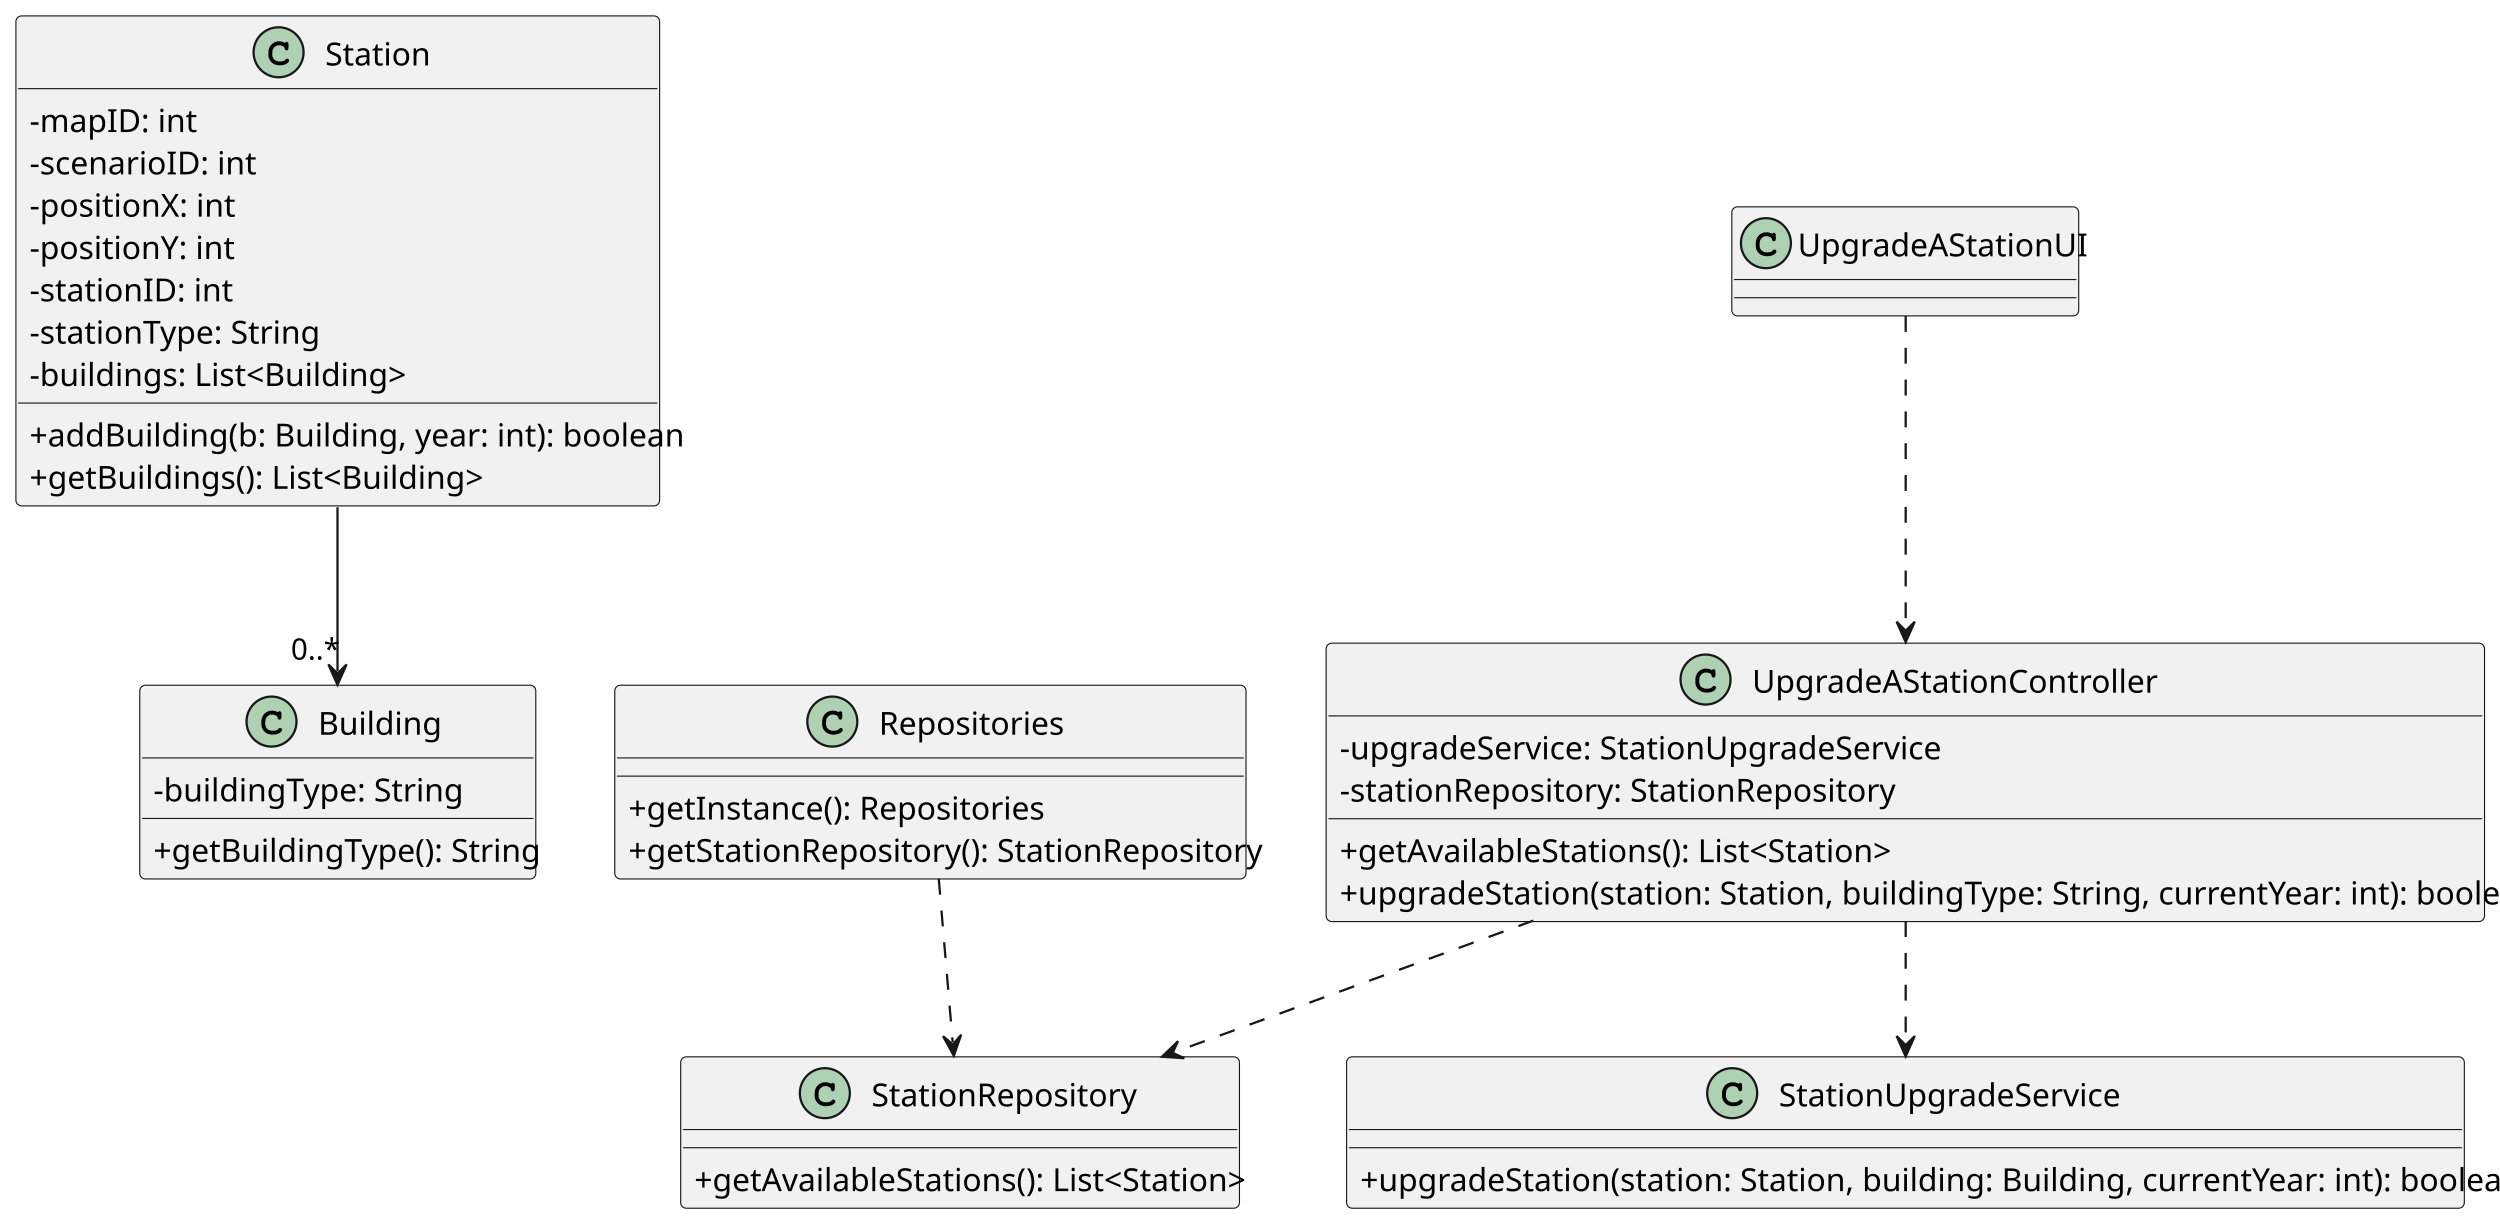
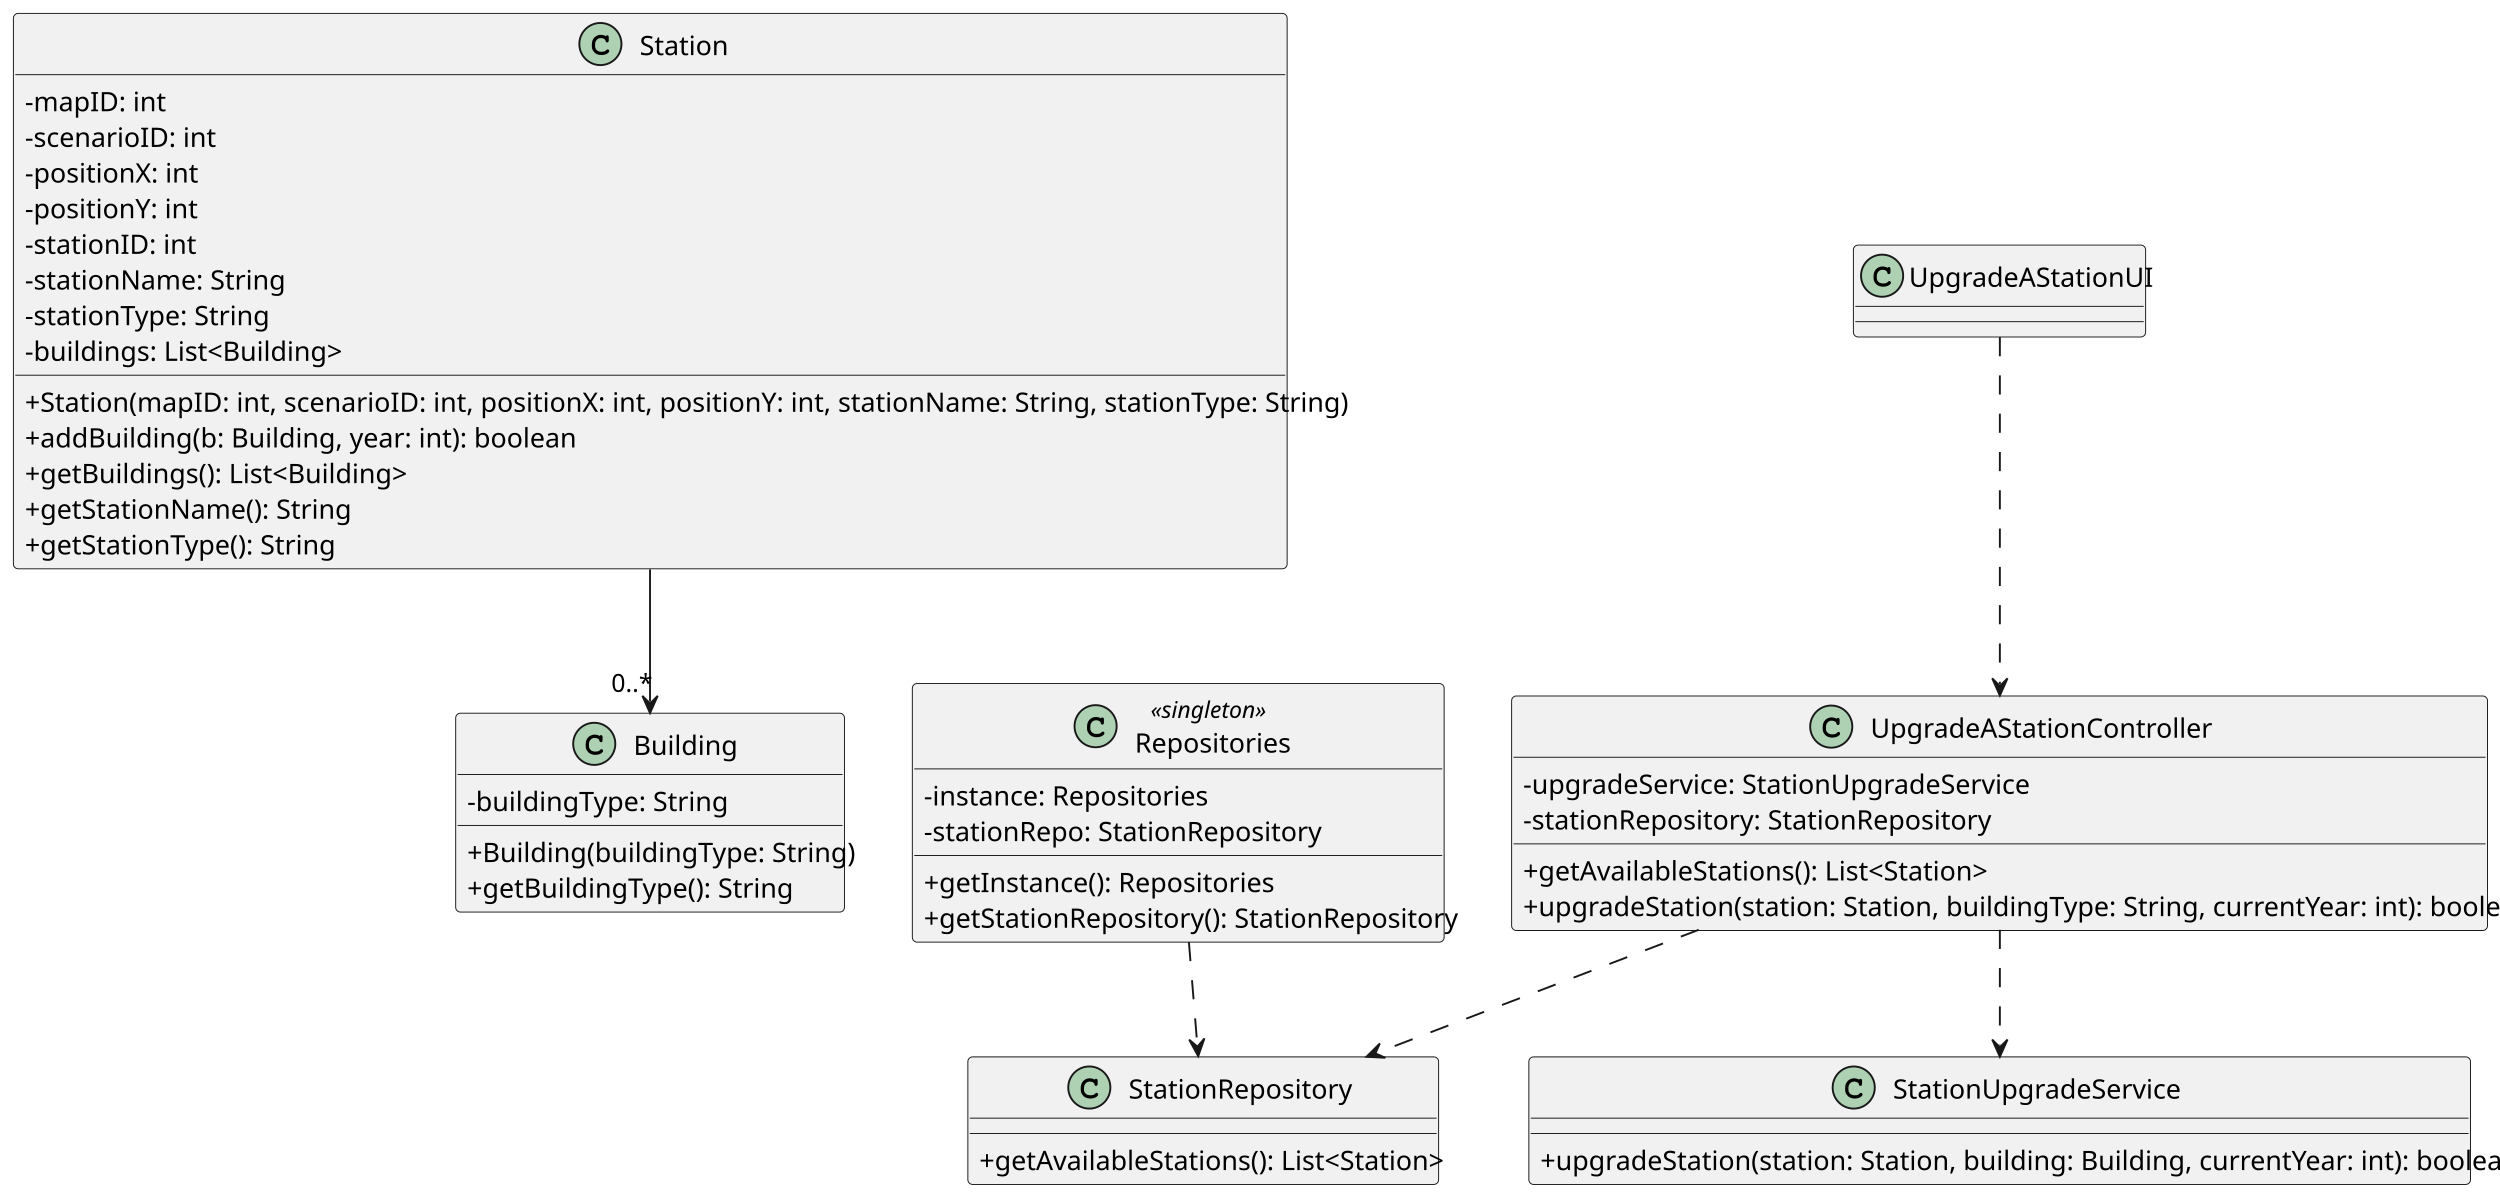
- <svg xmlns="http://www.w3.org/2000/svg" contentStyleType="text/css" height="538px" preserveAspectRatio="none" style="width:1100px;height:538px;background:#FFFFFF;" version="1.1" viewBox="0 0 1100 538" width="1100px" zoomAndPan="magnify">
+ <svg xmlns="http://www.w3.org/2000/svg" contentStyleType="text/css" height="437.5px" preserveAspectRatio="none" style="width:914px;height:437px;background:#FFFFFF;" version="1.1" viewBox="0 0 914 437" width="914.2px" zoomAndPan="magnify">
  <defs />
  <g>
    <g id="elem_Station">
-       <rect codeLine="5" fill="#F1F1F1" height="215.59" id="Station" rx="2.5" ry="2.5" style="stroke:#181818;stroke-width:0.5;" width="283.236" x="7" y="7" />
-       <ellipse cx="122.575" cy="23" fill="#ADD1B2" rx="11" ry="11" style="stroke:#181818;stroke-width:1.0;" />
-       <path d="M125.341,18.875 Q125.497,18.656 125.685,18.547 Q125.872,18.438 126.091,18.438 Q126.466,18.438 126.7,18.703 Q126.935,18.953 126.935,19.562 L126.935,21.016 Q126.935,21.625 126.7,21.891 Q126.466,22.156 126.091,22.156 Q125.747,22.156 125.544,21.953 Q125.341,21.766 125.231,21.25 Q125.185,20.891 124.997,20.703 Q124.669,20.328 124.06,20.109 Q123.45,19.891 122.825,19.891 Q122.06,19.891 121.419,20.219 Q120.794,20.547 120.294,21.297 Q119.81,22.047 119.81,23.078 L119.81,24.172 Q119.81,25.406 120.7,26.234 Q121.591,27.047 123.185,27.047 Q124.122,27.047 124.778,26.797 Q125.169,26.641 125.591,26.203 Q125.856,25.938 125.997,25.859 Q126.153,25.781 126.356,25.781 Q126.685,25.781 126.935,26.047 Q127.2,26.297 127.2,26.641 Q127.2,26.984 126.856,27.391 Q126.356,27.969 125.56,28.297 Q124.481,28.75 123.185,28.75 Q121.669,28.75 120.466,28.125 Q119.481,27.625 118.794,26.562 Q118.106,25.484 118.106,24.203 L118.106,23.047 Q118.106,21.719 118.716,20.578 Q119.341,19.422 120.435,18.812 Q121.528,18.188 122.763,18.188 Q123.497,18.188 124.138,18.359 Q124.794,18.516 125.341,18.875 Z " fill="#000000" />
-       <text fill="#000000" font-family="sans-serif" font-size="14" lengthAdjust="spacing" textLength="43.586" x="143.075" y="28.797">Station</text>
-       <line style="stroke:#181818;stroke-width:0.5;" x1="8" x2="289.236" y1="39" y2="39" />
-       <text fill="#000000" font-family="sans-serif" font-size="14" lengthAdjust="spacing" textLength="68.462" x="13" y="58.107">-mapID: int</text>
-       <text fill="#000000" font-family="sans-serif" font-size="14" lengthAdjust="spacing" textLength="94.144" x="13" y="76.728">-scenarioID: int</text>
-       <text fill="#000000" font-family="sans-serif" font-size="14" lengthAdjust="spacing" textLength="84.82" x="13" y="95.35">-positionX: int</text>
-       <text fill="#000000" font-family="sans-serif" font-size="14" lengthAdjust="spacing" textLength="84.82" x="13" y="113.971">-positionY: int</text>
-       <text fill="#000000" font-family="sans-serif" font-size="14" lengthAdjust="spacing" textLength="82.476" x="13" y="132.592">-stationID: int</text>
-       <text fill="#000000" font-family="sans-serif" font-size="14" lengthAdjust="spacing" textLength="121.386" x="13" y="151.213">-stationType: String</text>
-       <text fill="#000000" font-family="sans-serif" font-size="14" lengthAdjust="spacing" textLength="155.654" x="13" y="169.834">-buildings: List&lt;Building&gt;</text>
-       <line style="stroke:#181818;stroke-width:0.5;" x1="8" x2="289.236" y1="177.348" y2="177.348" />
-       <text fill="#000000" font-family="sans-serif" font-size="14" lengthAdjust="spacing" textLength="271.236" x="13" y="196.455">+addBuilding(b: Building, year: int): boolean</text>
-       <text fill="#000000" font-family="sans-serif" font-size="14" lengthAdjust="spacing" textLength="189.506" x="13" y="215.076">+getBuildings(): List&lt;Building&gt;</text>
+       <rect codeLine="5" fill="#F1F1F1" height="203.052" id="Station" rx="1.75" ry="1.75" style="stroke:#181818;stroke-width:0.35;" width="465.674" x="4.9" y="4.9" />
+       <ellipse cx="219.507" cy="16.1" fill="#ADD1B2" rx="7.7" ry="7.7" style="stroke:#181818;stroke-width:0.7;" />
+       <path d="M221.443,13.213 Q221.552,13.059 221.684,12.983 Q221.815,12.906 221.968,12.906 Q222.231,12.906 222.395,13.092 Q222.559,13.267 222.559,13.694 L222.559,14.711 Q222.559,15.137 222.395,15.323 Q222.231,15.509 221.968,15.509 Q221.727,15.509 221.585,15.367 Q221.443,15.236 221.367,14.875 Q221.334,14.623 221.202,14.492 Q220.973,14.23 220.546,14.077 Q220.12,13.923 219.682,13.923 Q219.146,13.923 218.698,14.153 Q218.26,14.383 217.91,14.908 Q217.571,15.433 217.571,16.155 L217.571,16.92 Q217.571,17.784 218.195,18.364 Q218.818,18.933 219.934,18.933 Q220.59,18.933 221.049,18.758 Q221.323,18.648 221.618,18.342 Q221.804,18.156 221.902,18.102 Q222.012,18.047 222.154,18.047 Q222.384,18.047 222.559,18.233 Q222.745,18.408 222.745,18.648 Q222.745,18.889 222.504,19.173 Q222.154,19.578 221.596,19.808 Q220.841,20.125 219.934,20.125 Q218.873,20.125 218.03,19.688 Q217.341,19.337 216.86,18.594 Q216.379,17.839 216.379,16.942 L216.379,16.133 Q216.379,15.203 216.805,14.405 Q217.243,13.595 218.009,13.169 Q218.774,12.731 219.638,12.731 Q220.152,12.731 220.601,12.852 Q221.06,12.961 221.443,13.213 Z " fill="#000000" />
+       <text fill="#000000" font-family="sans-serif" font-size="9.8" lengthAdjust="spacing" textLength="30.51" x="233.857" y="20.158">Station</text>
+       <line style="stroke:#181818;stroke-width:0.35;" x1="5.6" x2="469.874" y1="27.3" y2="27.3" />
+       <text fill="#000000" font-family="sans-serif" font-size="9.8" lengthAdjust="spacing" textLength="47.923" x="9.1" y="40.675">-mapID: int</text>
+       <text fill="#000000" font-family="sans-serif" font-size="9.8" lengthAdjust="spacing" textLength="65.901" x="9.1" y="53.71">-scenarioID: int</text>
+       <text fill="#000000" font-family="sans-serif" font-size="9.8" lengthAdjust="spacing" textLength="59.374" x="9.1" y="66.745">-positionX: int</text>
+       <text fill="#000000" font-family="sans-serif" font-size="9.8" lengthAdjust="spacing" textLength="59.374" x="9.1" y="79.779">-positionY: int</text>
+       <text fill="#000000" font-family="sans-serif" font-size="9.8" lengthAdjust="spacing" textLength="57.733" x="9.1" y="92.814">-stationID: int</text>
+       <text fill="#000000" font-family="sans-serif" font-size="9.8" lengthAdjust="spacing" textLength="89.325" x="9.1" y="105.849">-stationName: String</text>
+       <text fill="#000000" font-family="sans-serif" font-size="9.8" lengthAdjust="spacing" textLength="84.97" x="9.1" y="118.884">-stationType: String</text>
+       <text fill="#000000" font-family="sans-serif" font-size="9.8" lengthAdjust="spacing" textLength="108.958" x="9.1" y="131.919">-buildings: List&lt;Building&gt;</text>
+       <line style="stroke:#181818;stroke-width:0.35;" x1="5.6" x2="469.874" y1="137.178" y2="137.178" />
+       <text fill="#000000" font-family="sans-serif" font-size="9.8" lengthAdjust="spacing" textLength="457.274" x="9.1" y="150.553">+Station(mapID: int, scenarioID: int, positionX: int, positionY: int, stationName: String, stationType: String)</text>
+       <text fill="#000000" font-family="sans-serif" font-size="9.8" lengthAdjust="spacing" textLength="189.865" x="9.1" y="163.588">+addBuilding(b: Building, year: int): boolean</text>
+       <text fill="#000000" font-family="sans-serif" font-size="9.8" lengthAdjust="spacing" textLength="132.654" x="9.1" y="176.623">+getBuildings(): List&lt;Building&gt;</text>
+       <text fill="#000000" font-family="sans-serif" font-size="9.8" lengthAdjust="spacing" textLength="113.571" x="9.1" y="189.658">+getStationName(): String</text>
+       <text fill="#000000" font-family="sans-serif" font-size="9.8" lengthAdjust="spacing" textLength="109.216" x="9.1" y="202.692">+getStationType(): String</text>
    </g>
    <g id="elem_Building">
-       <rect codeLine="17" fill="#F1F1F1" height="85.242" id="Building" rx="2.5" ry="2.5" style="stroke:#181818;stroke-width:0.5;" width="174.251" x="61.5" y="301.5" />
-       <ellipse cx="119.469" cy="317.5" fill="#ADD1B2" rx="11" ry="11" style="stroke:#181818;stroke-width:1.0;" />
-       <path d="M122.234,313.375 Q122.391,313.156 122.578,313.047 Q122.766,312.938 122.984,312.938 Q123.359,312.938 123.594,313.203 Q123.828,313.453 123.828,314.062 L123.828,315.516 Q123.828,316.125 123.594,316.391 Q123.359,316.656 122.984,316.656 Q122.641,316.656 122.438,316.453 Q122.234,316.266 122.125,315.75 Q122.078,315.391 121.891,315.203 Q121.562,314.828 120.953,314.609 Q120.344,314.391 119.719,314.391 Q118.953,314.391 118.312,314.719 Q117.688,315.047 117.188,315.797 Q116.703,316.547 116.703,317.578 L116.703,318.672 Q116.703,319.906 117.594,320.734 Q118.484,321.547 120.078,321.547 Q121.016,321.547 121.672,321.297 Q122.062,321.141 122.484,320.703 Q122.75,320.438 122.891,320.359 Q123.047,320.281 123.25,320.281 Q123.578,320.281 123.828,320.547 Q124.094,320.797 124.094,321.141 Q124.094,321.484 123.75,321.891 Q123.25,322.469 122.453,322.797 Q121.375,323.25 120.078,323.25 Q118.562,323.25 117.359,322.625 Q116.375,322.125 115.688,321.062 Q115,319.984 115,318.703 L115,317.547 Q115,316.219 115.609,315.078 Q116.234,313.922 117.328,313.312 Q118.422,312.688 119.656,312.688 Q120.391,312.688 121.031,312.859 Q121.688,313.016 122.234,313.375 Z " fill="#000000" />
-       <text fill="#000000" font-family="sans-serif" font-size="14" lengthAdjust="spacing" textLength="49.813" x="139.969" y="323.297">Building</text>
-       <line style="stroke:#181818;stroke-width:0.5;" x1="62.5" x2="234.751" y1="333.5" y2="333.5" />
-       <text fill="#000000" font-family="sans-serif" font-size="14" lengthAdjust="spacing" textLength="128.399" x="67.5" y="352.607">-buildingType: String</text>
-       <line style="stroke:#181818;stroke-width:0.5;" x1="62.5" x2="234.751" y1="360.121" y2="360.121" />
-       <text fill="#000000" font-family="sans-serif" font-size="14" lengthAdjust="spacing" textLength="162.251" x="67.5" y="379.228">+getBuildingType(): String</text>
+       <rect codeLine="21" fill="#F1F1F1" height="72.704" id="Building" rx="1.75" ry="1.75" style="stroke:#181818;stroke-width:0.35;" width="142.136" x="166.6" y="260.75" />
+       <ellipse cx="217.258" cy="271.95" fill="#ADD1B2" rx="7.7" ry="7.7" style="stroke:#181818;stroke-width:0.7;" />
+       <path d="M219.194,269.062 Q219.303,268.909 219.435,268.833 Q219.566,268.756 219.719,268.756 Q219.982,268.756 220.146,268.942 Q220.31,269.117 220.31,269.544 L220.31,270.561 Q220.31,270.988 220.146,271.173 Q219.982,271.359 219.719,271.359 Q219.478,271.359 219.336,271.217 Q219.194,271.086 219.117,270.725 Q219.085,270.473 218.953,270.342 Q218.724,270.08 218.297,269.927 Q217.871,269.773 217.433,269.773 Q216.897,269.773 216.449,270.003 Q216.011,270.233 215.661,270.758 Q215.322,271.283 215.322,272.005 L215.322,272.77 Q215.322,273.634 215.946,274.214 Q216.569,274.783 217.685,274.783 Q218.341,274.783 218.8,274.608 Q219.074,274.498 219.369,274.192 Q219.555,274.006 219.653,273.952 Q219.763,273.897 219.905,273.897 Q220.135,273.897 220.31,274.083 Q220.496,274.258 220.496,274.498 Q220.496,274.739 220.255,275.023 Q219.905,275.428 219.347,275.658 Q218.592,275.975 217.685,275.975 Q216.624,275.975 215.781,275.538 Q215.092,275.188 214.611,274.444 Q214.13,273.689 214.13,272.792 L214.13,271.983 Q214.13,271.053 214.556,270.255 Q214.994,269.445 215.76,269.019 Q216.525,268.581 217.389,268.581 Q217.903,268.581 218.352,268.702 Q218.811,268.811 219.194,269.062 Z " fill="#000000" />
+       <text fill="#000000" font-family="sans-serif" font-size="9.8" lengthAdjust="spacing" textLength="34.869" x="231.608" y="276.008">Building</text>
+       <line style="stroke:#181818;stroke-width:0.35;" x1="167.3" x2="308.036" y1="283.15" y2="283.15" />
+       <text fill="#000000" font-family="sans-serif" font-size="9.8" lengthAdjust="spacing" textLength="89.88" x="170.8" y="296.525">-buildingType: String</text>
+       <line style="stroke:#181818;stroke-width:0.35;" x1="167.3" x2="308.036" y1="301.785" y2="301.785" />
+       <text fill="#000000" font-family="sans-serif" font-size="9.8" lengthAdjust="spacing" textLength="133.736" x="170.8" y="315.16">+Building(buildingType: String)</text>
+       <text fill="#000000" font-family="sans-serif" font-size="9.8" lengthAdjust="spacing" textLength="113.576" x="170.8" y="328.195">+getBuildingType(): String</text>
    </g>
    <g id="elem_StationUpgradeService">
-       <rect codeLine="22" fill="#F1F1F1" height="66.621" id="StationUpgradeService" rx="2.5" ry="2.5" style="stroke:#181818;stroke-width:0.5;" width="491.808" x="592.5" y="465" />
-       <ellipse cx="762.168" cy="481" fill="#ADD1B2" rx="11" ry="11" style="stroke:#181818;stroke-width:1.0;" />
-       <path d="M764.934,476.875 Q765.09,476.656 765.277,476.547 Q765.465,476.438 765.684,476.438 Q766.059,476.438 766.293,476.703 Q766.527,476.953 766.527,477.562 L766.527,479.016 Q766.527,479.625 766.293,479.891 Q766.059,480.156 765.684,480.156 Q765.34,480.156 765.137,479.953 Q764.934,479.766 764.824,479.25 Q764.777,478.891 764.59,478.703 Q764.262,478.328 763.652,478.109 Q763.043,477.891 762.418,477.891 Q761.652,477.891 761.012,478.219 Q760.387,478.547 759.887,479.297 Q759.402,480.047 759.402,481.078 L759.402,482.172 Q759.402,483.406 760.293,484.234 Q761.184,485.047 762.777,485.047 Q763.715,485.047 764.371,484.797 Q764.762,484.641 765.184,484.203 Q765.449,483.938 765.59,483.859 Q765.746,483.781 765.949,483.781 Q766.277,483.781 766.527,484.047 Q766.793,484.297 766.793,484.641 Q766.793,484.984 766.449,485.391 Q765.949,485.969 765.152,486.297 Q764.074,486.75 762.777,486.75 Q761.262,486.75 760.059,486.125 Q759.074,485.625 758.387,484.562 Q757.699,483.484 757.699,482.203 L757.699,481.047 Q757.699,479.719 758.309,478.578 Q758.934,477.422 760.027,476.812 Q761.121,476.188 762.356,476.188 Q763.09,476.188 763.731,476.359 Q764.387,476.516 764.934,476.875 Z " fill="#000000" />
-       <text fill="#000000" font-family="sans-serif" font-size="14" lengthAdjust="spacing" textLength="143.972" x="782.668" y="486.797">StationUpgradeService</text>
-       <line style="stroke:#181818;stroke-width:0.5;" x1="593.5" x2="1083.308" y1="497" y2="497" />
-       <line style="stroke:#181818;stroke-width:0.5;" x1="593.5" x2="1083.308" y1="505" y2="505" />
-       <text fill="#000000" font-family="sans-serif" font-size="14" lengthAdjust="spacing" textLength="479.808" x="598.5" y="524.107">+upgradeStation(station: Station, building: Building, currentYear: int): boolean</text>
+       <rect codeLine="27" fill="#F1F1F1" height="46.635" id="StationUpgradeService" rx="1.75" ry="1.75" style="stroke:#181818;stroke-width:0.35;" width="344.265" x="558.95" y="386.4" />
+       <ellipse cx="677.718" cy="397.6" fill="#ADD1B2" rx="7.7" ry="7.7" style="stroke:#181818;stroke-width:0.7;" />
+       <path d="M679.654,394.712 Q679.763,394.559 679.894,394.483 Q680.025,394.406 680.178,394.406 Q680.441,394.406 680.605,394.592 Q680.769,394.767 680.769,395.194 L680.769,396.211 Q680.769,396.637 680.605,396.823 Q680.441,397.009 680.178,397.009 Q679.938,397.009 679.796,396.867 Q679.654,396.736 679.577,396.375 Q679.544,396.123 679.413,395.992 Q679.183,395.73 678.757,395.577 Q678.33,395.423 677.893,395.423 Q677.357,395.423 676.908,395.653 Q676.471,395.883 676.121,396.408 Q675.782,396.933 675.782,397.655 L675.782,398.42 Q675.782,399.284 676.405,399.864 Q677.029,400.433 678.144,400.433 Q678.8,400.433 679.26,400.258 Q679.533,400.148 679.828,399.842 Q680.014,399.656 680.113,399.602 Q680.222,399.547 680.365,399.547 Q680.594,399.547 680.769,399.733 Q680.955,399.908 680.955,400.148 Q680.955,400.389 680.715,400.673 Q680.365,401.078 679.807,401.308 Q679.052,401.625 678.144,401.625 Q677.083,401.625 676.241,401.188 Q675.552,400.837 675.071,400.094 Q674.59,399.339 674.59,398.442 L674.59,397.633 Q674.59,396.703 675.016,395.905 Q675.453,395.095 676.219,394.669 Q676.985,394.231 677.849,394.231 Q678.363,394.231 678.811,394.352 Q679.271,394.461 679.654,394.712 Z " fill="#000000" />
+       <text fill="#000000" font-family="sans-serif" font-size="9.8" lengthAdjust="spacing" textLength="100.78" x="692.068" y="401.658">StationUpgradeService</text>
+       <line style="stroke:#181818;stroke-width:0.35;" x1="559.65" x2="902.515" y1="408.8" y2="408.8" />
+       <line style="stroke:#181818;stroke-width:0.35;" x1="559.65" x2="902.515" y1="414.4" y2="414.4" />
+       <text fill="#000000" font-family="sans-serif" font-size="9.8" lengthAdjust="spacing" textLength="335.865" x="563.15" y="427.775">+upgradeStation(station: Station, building: Building, currentYear: int): boolean</text>
    </g>
    <g id="elem_UpgradeAStationUI">
-       <rect codeLine="26" fill="#F1F1F1" height="48" id="UpgradeAStationUI" rx="2.5" ry="2.5" style="stroke:#181818;stroke-width:0.5;" width="152.627" x="762" y="91" />
-       <ellipse cx="777" cy="107" fill="#ADD1B2" rx="11" ry="11" style="stroke:#181818;stroke-width:1.0;" />
-       <path d="M779.766,102.875 Q779.922,102.656 780.109,102.547 Q780.297,102.438 780.516,102.438 Q780.891,102.438 781.125,102.703 Q781.359,102.953 781.359,103.562 L781.359,105.016 Q781.359,105.625 781.125,105.891 Q780.891,106.156 780.516,106.156 Q780.172,106.156 779.969,105.953 Q779.766,105.766 779.656,105.25 Q779.609,104.891 779.422,104.703 Q779.094,104.328 778.484,104.109 Q777.875,103.891 777.25,103.891 Q776.484,103.891 775.844,104.219 Q775.219,104.547 774.719,105.297 Q774.234,106.047 774.234,107.078 L774.234,108.172 Q774.234,109.406 775.125,110.234 Q776.016,111.047 777.609,111.047 Q778.547,111.047 779.203,110.797 Q779.594,110.641 780.016,110.203 Q780.281,109.938 780.422,109.859 Q780.578,109.781 780.781,109.781 Q781.109,109.781 781.359,110.047 Q781.625,110.297 781.625,110.641 Q781.625,110.984 781.281,111.391 Q780.781,111.969 779.984,112.297 Q778.906,112.75 777.609,112.75 Q776.094,112.75 774.891,112.125 Q773.906,111.625 773.219,110.562 Q772.531,109.484 772.531,108.203 L772.531,107.047 Q772.531,105.719 773.141,104.578 Q773.766,103.422 774.859,102.812 Q775.953,102.188 777.188,102.188 Q777.922,102.188 778.562,102.359 Q779.219,102.516 779.766,102.875 Z " fill="#000000" />
-       <text fill="#000000" font-family="sans-serif" font-size="14" lengthAdjust="spacing" textLength="120.627" x="791" y="112.797">UpgradeAStationUI</text>
-       <line style="stroke:#181818;stroke-width:0.5;" x1="763" x2="913.627" y1="123" y2="123" />
-       <line style="stroke:#181818;stroke-width:0.5;" x1="763" x2="913.627" y1="131" y2="131" />
+       <rect codeLine="31" fill="#F1F1F1" height="33.6" id="UpgradeAStationUI" rx="1.75" ry="1.75" style="stroke:#181818;stroke-width:0.35;" width="106.839" x="677.6" y="89.6" />
+       <ellipse cx="688.1" cy="100.8" fill="#ADD1B2" rx="7.7" ry="7.7" style="stroke:#181818;stroke-width:0.7;" />
+       <path d="M690.036,97.912 Q690.145,97.759 690.277,97.683 Q690.408,97.606 690.561,97.606 Q690.823,97.606 690.987,97.792 Q691.152,97.967 691.152,98.394 L691.152,99.411 Q691.152,99.838 690.987,100.023 Q690.823,100.209 690.561,100.209 Q690.32,100.209 690.178,100.067 Q690.036,99.936 689.959,99.575 Q689.927,99.323 689.795,99.192 Q689.566,98.93 689.139,98.777 Q688.712,98.623 688.275,98.623 Q687.739,98.623 687.291,98.853 Q686.853,99.083 686.503,99.608 Q686.164,100.133 686.164,100.855 L686.164,101.62 Q686.164,102.484 686.788,103.064 Q687.411,103.633 688.527,103.633 Q689.183,103.633 689.642,103.458 Q689.916,103.348 690.211,103.042 Q690.397,102.856 690.495,102.802 Q690.605,102.747 690.747,102.747 Q690.977,102.747 691.152,102.933 Q691.337,103.108 691.337,103.348 Q691.337,103.589 691.097,103.873 Q690.747,104.278 690.189,104.508 Q689.434,104.825 688.527,104.825 Q687.466,104.825 686.623,104.388 Q685.934,104.037 685.453,103.294 Q684.972,102.539 684.972,101.642 L684.972,100.833 Q684.972,99.903 685.398,99.105 Q685.836,98.295 686.602,97.869 Q687.367,97.431 688.231,97.431 Q688.745,97.431 689.194,97.552 Q689.653,97.661 690.036,97.912 Z " fill="#000000" />
+       <text fill="#000000" font-family="sans-serif" font-size="9.8" lengthAdjust="spacing" textLength="84.439" x="697.9" y="104.858">UpgradeAStationUI</text>
+       <line style="stroke:#181818;stroke-width:0.35;" x1="678.3" x2="783.739" y1="112" y2="112" />
+       <line style="stroke:#181818;stroke-width:0.35;" x1="678.3" x2="783.739" y1="117.6" y2="117.6" />
    </g>
    <g id="elem_UpgradeAStationController">
-       <rect codeLine="28" fill="#F1F1F1" height="122.484" id="UpgradeAStationController" rx="2.5" ry="2.5" style="stroke:#181818;stroke-width:0.5;" width="509.69" x="583.5" y="283" />
-       <ellipse cx="750.437" cy="299" fill="#ADD1B2" rx="11" ry="11" style="stroke:#181818;stroke-width:1.0;" />
-       <path d="M753.203,294.875 Q753.359,294.656 753.546,294.547 Q753.734,294.438 753.953,294.438 Q754.328,294.438 754.562,294.703 Q754.796,294.953 754.796,295.562 L754.796,297.016 Q754.796,297.625 754.562,297.891 Q754.328,298.156 753.953,298.156 Q753.609,298.156 753.406,297.953 Q753.203,297.766 753.093,297.25 Q753.046,296.891 752.859,296.703 Q752.531,296.328 751.921,296.109 Q751.312,295.891 750.687,295.891 Q749.921,295.891 749.281,296.219 Q748.656,296.547 748.156,297.297 Q747.671,298.047 747.671,299.078 L747.671,300.172 Q747.671,301.406 748.562,302.234 Q749.453,303.047 751.046,303.047 Q751.984,303.047 752.64,302.797 Q753.031,302.641 753.453,302.203 Q753.718,301.938 753.859,301.859 Q754.015,301.781 754.218,301.781 Q754.546,301.781 754.796,302.047 Q755.062,302.297 755.062,302.641 Q755.062,302.984 754.718,303.391 Q754.218,303.969 753.421,304.297 Q752.343,304.75 751.046,304.75 Q749.531,304.75 748.328,304.125 Q747.343,303.625 746.656,302.562 Q745.968,301.484 745.968,300.203 L745.968,299.047 Q745.968,297.719 746.578,296.578 Q747.203,295.422 748.296,294.812 Q749.39,294.188 750.625,294.188 Q751.359,294.188 752,294.359 Q752.656,294.516 753.203,294.875 Z " fill="#000000" />
-       <text fill="#000000" font-family="sans-serif" font-size="14" lengthAdjust="spacing" textLength="167.316" x="770.937" y="304.797">UpgradeAStationController</text>
-       <line style="stroke:#181818;stroke-width:0.5;" x1="584.5" x2="1092.19" y1="315" y2="315" />
-       <text fill="#000000" font-family="sans-serif" font-size="14" lengthAdjust="spacing" textLength="254.475" x="589.5" y="334.107">-upgradeService: StationUpgradeService</text>
-       <text fill="#000000" font-family="sans-serif" font-size="14" lengthAdjust="spacing" textLength="231.109" x="589.5" y="352.728">-stationRepository: StationRepository</text>
-       <line style="stroke:#181818;stroke-width:0.5;" x1="584.5" x2="1092.19" y1="360.242" y2="360.242" />
-       <text fill="#000000" font-family="sans-serif" font-size="14" lengthAdjust="spacing" textLength="233.864" x="589.5" y="379.35">+getAvailableStations(): List&lt;Station&gt;</text>
-       <text fill="#000000" font-family="sans-serif" font-size="14" lengthAdjust="spacing" textLength="497.69" x="589.5" y="397.971">+upgradeStation(station: Station, buildingType: String, currentYear: int): boolean</text>
+       <rect codeLine="33" fill="#F1F1F1" height="85.739" id="UpgradeAStationController" rx="1.75" ry="1.75" style="stroke:#181818;stroke-width:0.35;" width="356.783" x="552.65" y="254.45" />
+       <ellipse cx="669.506" cy="265.65" fill="#ADD1B2" rx="7.7" ry="7.7" style="stroke:#181818;stroke-width:0.7;" />
+       <path d="M671.442,262.762 Q671.551,262.609 671.683,262.533 Q671.814,262.456 671.967,262.456 Q672.229,262.456 672.393,262.642 Q672.558,262.817 672.558,263.244 L672.558,264.261 Q672.558,264.688 672.393,264.873 Q672.229,265.059 671.967,265.059 Q671.726,265.059 671.584,264.917 Q671.442,264.786 671.365,264.425 Q671.332,264.173 671.201,264.042 Q670.971,263.78 670.545,263.627 Q670.118,263.473 669.681,263.473 Q669.145,263.473 668.697,263.703 Q668.259,263.933 667.909,264.458 Q667.57,264.983 667.57,265.705 L667.57,266.47 Q667.57,267.334 668.193,267.914 Q668.817,268.483 669.933,268.483 Q670.589,268.483 671.048,268.308 Q671.322,268.198 671.617,267.892 Q671.803,267.706 671.901,267.652 Q672.011,267.597 672.153,267.597 Q672.383,267.597 672.558,267.783 Q672.743,267.958 672.743,268.198 Q672.743,268.439 672.503,268.723 Q672.153,269.128 671.595,269.358 Q670.84,269.675 669.933,269.675 Q668.871,269.675 668.029,269.238 Q667.34,268.887 666.859,268.144 Q666.378,267.389 666.378,266.492 L666.378,265.683 Q666.378,264.753 666.804,263.955 Q667.242,263.145 668.008,262.719 Q668.773,262.281 669.637,262.281 Q670.151,262.281 670.6,262.402 Q671.059,262.511 671.442,262.762 Z " fill="#000000" />
+       <text fill="#000000" font-family="sans-serif" font-size="9.8" lengthAdjust="spacing" textLength="117.121" x="683.856" y="269.708">UpgradeAStationController</text>
+       <line style="stroke:#181818;stroke-width:0.35;" x1="553.35" x2="908.733" y1="276.85" y2="276.85" />
+       <text fill="#000000" font-family="sans-serif" font-size="9.8" lengthAdjust="spacing" textLength="178.132" x="556.85" y="290.225">-upgradeService: StationUpgradeService</text>
+       <text fill="#000000" font-family="sans-serif" font-size="9.8" lengthAdjust="spacing" textLength="161.777" x="556.85" y="303.26">-stationRepository: StationRepository</text>
+       <line style="stroke:#181818;stroke-width:0.35;" x1="553.35" x2="908.733" y1="308.519" y2="308.519" />
+       <text fill="#000000" font-family="sans-serif" font-size="9.8" lengthAdjust="spacing" textLength="163.705" x="556.85" y="321.895">+getAvailableStations(): List&lt;Station&gt;</text>
+       <text fill="#000000" font-family="sans-serif" font-size="9.8" lengthAdjust="spacing" textLength="348.383" x="556.85" y="334.93">+upgradeStation(station: Station, buildingType: String, currentYear: int): boolean</text>
    </g>
    <g id="elem_Repositories">
-       <rect codeLine="35" fill="#F1F1F1" height="85.242" id="Repositories" rx="2.5" ry="2.5" style="stroke:#181818;stroke-width:0.5;" width="277.747" x="270.5" y="301.5" />
-       <ellipse cx="366.217" cy="317.5" fill="#ADD1B2" rx="11" ry="11" style="stroke:#181818;stroke-width:1.0;" />
-       <path d="M368.982,313.375 Q369.139,313.156 369.326,313.047 Q369.514,312.938 369.732,312.938 Q370.107,312.938 370.342,313.203 Q370.576,313.453 370.576,314.062 L370.576,315.516 Q370.576,316.125 370.342,316.391 Q370.107,316.656 369.732,316.656 Q369.389,316.656 369.185,316.453 Q368.982,316.266 368.873,315.75 Q368.826,315.391 368.639,315.203 Q368.31,314.828 367.701,314.609 Q367.092,314.391 366.467,314.391 Q365.701,314.391 365.06,314.719 Q364.435,315.047 363.935,315.797 Q363.451,316.547 363.451,317.578 L363.451,318.672 Q363.451,319.906 364.342,320.734 Q365.232,321.547 366.826,321.547 Q367.764,321.547 368.42,321.297 Q368.81,321.141 369.232,320.703 Q369.498,320.438 369.639,320.359 Q369.795,320.281 369.998,320.281 Q370.326,320.281 370.576,320.547 Q370.842,320.797 370.842,321.141 Q370.842,321.484 370.498,321.891 Q369.998,322.469 369.201,322.797 Q368.123,323.25 366.826,323.25 Q365.31,323.25 364.107,322.625 Q363.123,322.125 362.435,321.062 Q361.748,319.984 361.748,318.703 L361.748,317.547 Q361.748,316.219 362.357,315.078 Q362.982,313.922 364.076,313.312 Q365.17,312.688 366.404,312.688 Q367.139,312.688 367.779,312.859 Q368.435,313.016 368.982,313.375 Z " fill="#000000" />
-       <text fill="#000000" font-family="sans-serif" font-size="14" lengthAdjust="spacing" textLength="77.814" x="386.717" y="323.297">Repositories</text>
-       <line style="stroke:#181818;stroke-width:0.5;" x1="271.5" x2="547.247" y1="333.5" y2="333.5" />
-       <line style="stroke:#181818;stroke-width:0.5;" x1="271.5" x2="547.247" y1="341.5" y2="341.5" />
-       <text fill="#000000" font-family="sans-serif" font-size="14" lengthAdjust="spacing" textLength="175.478" x="276.5" y="360.607">+getInstance(): Repositories</text>
-       <text fill="#000000" font-family="sans-serif" font-size="14" lengthAdjust="spacing" textLength="265.747" x="276.5" y="379.228">+getStationRepository(): StationRepository</text>
+       <rect codeLine="40" fill="#F1F1F1" height="94.546" id="Repositories" rx="1.75" ry="1.75" style="stroke:#181818;stroke-width:0.35;" width="194.423" x="333.55" y="249.9" />
+       <ellipse cx="400.552" cy="265.504" fill="#ADD1B2" rx="7.7" ry="7.7" style="stroke:#181818;stroke-width:0.7;" />
+       <path d="M402.488,262.616 Q402.597,262.463 402.728,262.387 Q402.86,262.31 403.013,262.31 Q403.275,262.31 403.439,262.496 Q403.603,262.671 403.603,263.098 L403.603,264.115 Q403.603,264.541 403.439,264.727 Q403.275,264.913 403.013,264.913 Q402.772,264.913 402.63,264.771 Q402.488,264.64 402.411,264.279 Q402.378,264.027 402.247,263.896 Q402.017,263.633 401.591,263.48 Q401.164,263.327 400.727,263.327 Q400.191,263.327 399.742,263.557 Q399.305,263.786 398.955,264.312 Q398.616,264.837 398.616,265.558 L398.616,266.324 Q398.616,267.188 399.239,267.768 Q399.863,268.337 400.978,268.337 Q401.635,268.337 402.094,268.161 Q402.367,268.052 402.663,267.746 Q402.849,267.56 402.947,267.505 Q403.056,267.451 403.199,267.451 Q403.428,267.451 403.603,267.637 Q403.789,267.812 403.789,268.052 Q403.789,268.293 403.549,268.577 Q403.199,268.982 402.641,269.212 Q401.886,269.529 400.978,269.529 Q399.917,269.529 399.075,269.091 Q398.386,268.741 397.905,267.998 Q397.424,267.243 397.424,266.346 L397.424,265.536 Q397.424,264.607 397.85,263.808 Q398.288,262.999 399.053,262.572 Q399.819,262.135 400.683,262.135 Q401.197,262.135 401.646,262.255 Q402.105,262.365 402.488,262.616 Z " fill="#000000" />
+       <text fill="#000000" font-family="sans-serif" font-size="8.4" font-style="italic" lengthAdjust="spacing" textLength="42.968" x="420.652" y="262.464">«singleton»</text>
+       <text fill="#000000" font-family="sans-serif" font-size="9.8" lengthAdjust="spacing" textLength="54.469" x="414.902" y="275.148">Repositories</text>
+       <line style="stroke:#181818;stroke-width:0.35;" x1="334.25" x2="527.273" y1="281.107" y2="281.107" />
+       <text fill="#000000" font-family="sans-serif" font-size="9.8" lengthAdjust="spacing" textLength="99.68" x="337.75" y="294.483">-instance: Repositories</text>
+       <text fill="#000000" font-family="sans-serif" font-size="9.8" lengthAdjust="spacing" textLength="138.363" x="337.75" y="307.517">-stationRepo: StationRepository</text>
+       <line style="stroke:#181818;stroke-width:0.35;" x1="334.25" x2="527.273" y1="312.777" y2="312.777" />
+       <text fill="#000000" font-family="sans-serif" font-size="9.8" lengthAdjust="spacing" textLength="122.835" x="337.75" y="326.152">+getInstance(): Repositories</text>
+       <text fill="#000000" font-family="sans-serif" font-size="9.8" lengthAdjust="spacing" textLength="186.023" x="337.75" y="339.187">+getStationRepository(): StationRepository</text>
    </g>
    <g id="elem_StationRepository">
-       <rect codeLine="40" fill="#F1F1F1" height="66.621" id="StationRepository" rx="2.5" ry="2.5" style="stroke:#181818;stroke-width:0.5;" width="245.864" x="299.5" y="465" />
-       <ellipse cx="362.931" cy="481" fill="#ADD1B2" rx="11" ry="11" style="stroke:#181818;stroke-width:1.0;" />
-       <path d="M365.696,476.875 Q365.853,476.656 366.04,476.547 Q366.228,476.438 366.446,476.438 Q366.821,476.438 367.056,476.703 Q367.29,476.953 367.29,477.562 L367.29,479.016 Q367.29,479.625 367.056,479.891 Q366.821,480.156 366.446,480.156 Q366.103,480.156 365.899,479.953 Q365.696,479.766 365.587,479.25 Q365.54,478.891 365.353,478.703 Q365.024,478.328 364.415,478.109 Q363.806,477.891 363.181,477.891 Q362.415,477.891 361.774,478.219 Q361.149,478.547 360.649,479.297 Q360.165,480.047 360.165,481.078 L360.165,482.172 Q360.165,483.406 361.056,484.234 Q361.946,485.047 363.54,485.047 Q364.478,485.047 365.134,484.797 Q365.524,484.641 365.946,484.203 Q366.212,483.938 366.353,483.859 Q366.509,483.781 366.712,483.781 Q367.04,483.781 367.29,484.047 Q367.556,484.297 367.556,484.641 Q367.556,484.984 367.212,485.391 Q366.712,485.969 365.915,486.297 Q364.837,486.75 363.54,486.75 Q362.024,486.75 360.821,486.125 Q359.837,485.625 359.149,484.562 Q358.462,483.484 358.462,482.203 L358.462,481.047 Q358.462,479.719 359.071,478.578 Q359.696,477.422 360.79,476.812 Q361.884,476.188 363.118,476.188 Q363.853,476.188 364.493,476.359 Q365.149,476.516 365.696,476.875 Z " fill="#000000" />
-       <text fill="#000000" font-family="sans-serif" font-size="14" lengthAdjust="spacing" textLength="110.503" x="383.431" y="486.797">StationRepository</text>
-       <line style="stroke:#181818;stroke-width:0.5;" x1="300.5" x2="544.364" y1="497" y2="497" />
-       <line style="stroke:#181818;stroke-width:0.5;" x1="300.5" x2="544.364" y1="505" y2="505" />
-       <text fill="#000000" font-family="sans-serif" font-size="14" lengthAdjust="spacing" textLength="233.864" x="305.5" y="524.107">+getAvailableStations(): List&lt;Station&gt;</text>
+       <rect codeLine="47" fill="#F1F1F1" height="46.635" id="StationRepository" rx="1.75" ry="1.75" style="stroke:#181818;stroke-width:0.35;" width="172.105" x="353.85" y="386.4" />
+       <ellipse cx="398.252" cy="397.6" fill="#ADD1B2" rx="7.7" ry="7.7" style="stroke:#181818;stroke-width:0.7;" />
+       <path d="M400.187,394.712 Q400.297,394.559 400.428,394.483 Q400.559,394.406 400.712,394.406 Q400.975,394.406 401.139,394.592 Q401.303,394.767 401.303,395.194 L401.303,396.211 Q401.303,396.637 401.139,396.823 Q400.975,397.009 400.712,397.009 Q400.472,397.009 400.33,396.867 Q400.187,396.736 400.111,396.375 Q400.078,396.123 399.947,395.992 Q399.717,395.73 399.291,395.577 Q398.864,395.423 398.426,395.423 Q397.89,395.423 397.442,395.653 Q397.005,395.883 396.655,396.408 Q396.315,396.933 396.315,397.655 L396.315,398.42 Q396.315,399.284 396.939,399.864 Q397.562,400.433 398.678,400.433 Q399.334,400.433 399.794,400.258 Q400.067,400.148 400.362,399.842 Q400.548,399.656 400.647,399.602 Q400.756,399.547 400.898,399.547 Q401.128,399.547 401.303,399.733 Q401.489,399.908 401.489,400.148 Q401.489,400.389 401.248,400.673 Q400.898,401.078 400.341,401.308 Q399.586,401.625 398.678,401.625 Q397.617,401.625 396.775,401.188 Q396.086,400.837 395.605,400.094 Q395.123,399.339 395.123,398.442 L395.123,397.633 Q395.123,396.703 395.55,395.905 Q395.987,395.095 396.753,394.669 Q397.519,394.231 398.383,394.231 Q398.897,394.231 399.345,394.352 Q399.805,394.461 400.187,394.712 Z " fill="#000000" />
+       <text fill="#000000" font-family="sans-serif" font-size="9.8" lengthAdjust="spacing" textLength="77.352" x="412.601" y="401.658">StationRepository</text>
+       <line style="stroke:#181818;stroke-width:0.35;" x1="354.55" x2="525.255" y1="408.8" y2="408.8" />
+       <line style="stroke:#181818;stroke-width:0.35;" x1="354.55" x2="525.255" y1="414.4" y2="414.4" />
+       <text fill="#000000" font-family="sans-serif" font-size="9.8" lengthAdjust="spacing" textLength="163.705" x="358.05" y="427.775">+getAvailableStations(): List&lt;Station&gt;</text>
    </g>
    <g id="link_UpgradeAStationUI_UpgradeAStationController">
-       <path codeLine="44" d="M838.5,139.02 C838.5,172.38 838.5,229.34 838.5,276.53 " fill="none" id="UpgradeAStationUI-to-UpgradeAStationController" style="stroke:#181818;stroke-width:1.0;stroke-dasharray:7.0,7.0;" />
-       <polygon fill="#181818" points="838.5,282.53,842.5,273.53,838.5,277.53,834.5,273.53,838.5,282.53" style="stroke:#181818;stroke-width:1.0;" />
+       <path codeLine="51" d="M731.15,123.242 C731.15,151.998 731.15,208.733 731.15,250.103 " fill="none" id="UpgradeAStationUI-to-UpgradeAStationController" style="stroke:#181818;stroke-width:0.7;stroke-dasharray:7.0,7.0;" />
+       <polygon fill="#181818" points="731.15,254.303,733.95,248.003,731.15,250.803,728.35,248.003,731.15,254.303" style="stroke:#181818;stroke-width:0.7;" />
    </g>
    <g id="link_UpgradeAStationController_StationUpgradeService">
-       <path codeLine="45" d="M838.5,405.27 C838.5,425.59 838.5,441.48 838.5,458.84 " fill="none" id="UpgradeAStationController-to-StationUpgradeService" style="stroke:#181818;stroke-width:1.0;stroke-dasharray:7.0,7.0;" />
-       <polygon fill="#181818" points="838.5,464.84,842.5,455.84,838.5,459.84,834.5,455.84,838.5,464.84" style="stroke:#181818;stroke-width:1.0;" />
+       <path codeLine="52" d="M731.15,339.927 C731.15,355.684 731.15,368.795 731.15,382.158 " fill="none" id="UpgradeAStationController-to-StationUpgradeService" style="stroke:#181818;stroke-width:0.7;stroke-dasharray:7.0,7.0;" />
+       <polygon fill="#181818" points="731.15,386.358,733.95,380.058,731.15,382.858,728.35,380.058,731.15,386.358" style="stroke:#181818;stroke-width:0.7;" />
    </g>
    <g id="link_UpgradeAStationController_StationRepository">
-       <path codeLine="46" d="M674.68,405.05 C618.98,425.47 564.473,445.455 516.903,462.895 " fill="none" id="UpgradeAStationController-to-StationRepository" style="stroke:#181818;stroke-width:1.0;stroke-dasharray:7.0,7.0;" />
-       <polygon fill="#181818" points="511.27,464.96,521.097,465.618,515.965,463.239,518.343,458.106,511.27,464.96" style="stroke:#181818;stroke-width:1.0;" />
+       <path codeLine="53" d="M621.061,339.927 C579.831,355.684 538.471,371.496 503.506,384.859 " fill="none" id="UpgradeAStationController-to-StationRepository" style="stroke:#181818;stroke-width:0.7;stroke-dasharray:7.0,7.0;" />
+       <polygon fill="#181818" points="499.583,386.358,506.467,386.724,502.852,385.108,504.468,381.493,499.583,386.358" style="stroke:#181818;stroke-width:0.7;" />
    </g>
    <g id="link_Repositories_StationRepository">
-       <path codeLine="47" d="M413.05,386.67 C415.14,411.19 417.242,435.772 419.182,458.592 " fill="none" id="Repositories-to-StationRepository" style="stroke:#181818;stroke-width:1.0;stroke-dasharray:7.0,7.0;" />
-       <polygon fill="#181818" points="419.69,464.57,422.913,455.264,419.267,459.588,414.942,455.941,419.69,464.57" style="stroke:#181818;stroke-width:1.0;" />
+       <path codeLine="54" d="M434.658,344.407 C435.834,358.82 436.738,369.887 437.725,381.969 " fill="none" id="Repositories-to-StationRepository" style="stroke:#181818;stroke-width:0.7;stroke-dasharray:7.0,7.0;" />
+       <polygon fill="#181818" points="438.067,386.155,440.345,379.648,437.782,382.667,434.763,380.104,438.067,386.155" style="stroke:#181818;stroke-width:0.7;" />
    </g>
    <g id="link_Station_Building">
-       <path codeLine="48" d="M148.5,223.19 C148.5,250.97 148.5,273.25 148.5,295.36 " fill="none" id="Station-to-Building" style="stroke:#181818;stroke-width:1.0;" />
-       <polygon fill="#181818" points="148.5,301.36,152.5,292.36,148.5,296.36,144.5,292.36,148.5,301.36" style="stroke:#181818;stroke-width:1.0;" />
-       <text fill="#000000" font-family="sans-serif" font-size="13" lengthAdjust="spacing" textLength="19.513" x="128.007" y="290.242">0..*</text>
+       <path codeLine="55" d="M237.65,208.152 C237.65,227.01 237.65,241.332 237.65,256.501 " fill="none" id="Station-to-Building" style="stroke:#181818;stroke-width:0.7;" />
+       <polygon fill="#181818" points="237.65,260.701,240.45,254.401,237.65,257.201,234.85,254.401,237.65,260.701" style="stroke:#181818;stroke-width:0.7;" />
+       <text fill="#000000" font-family="sans-serif" font-size="9.1" lengthAdjust="spacing" textLength="13.659" x="223.478" y="252.944">0..*</text>
    </g>
  </g>
</svg>
